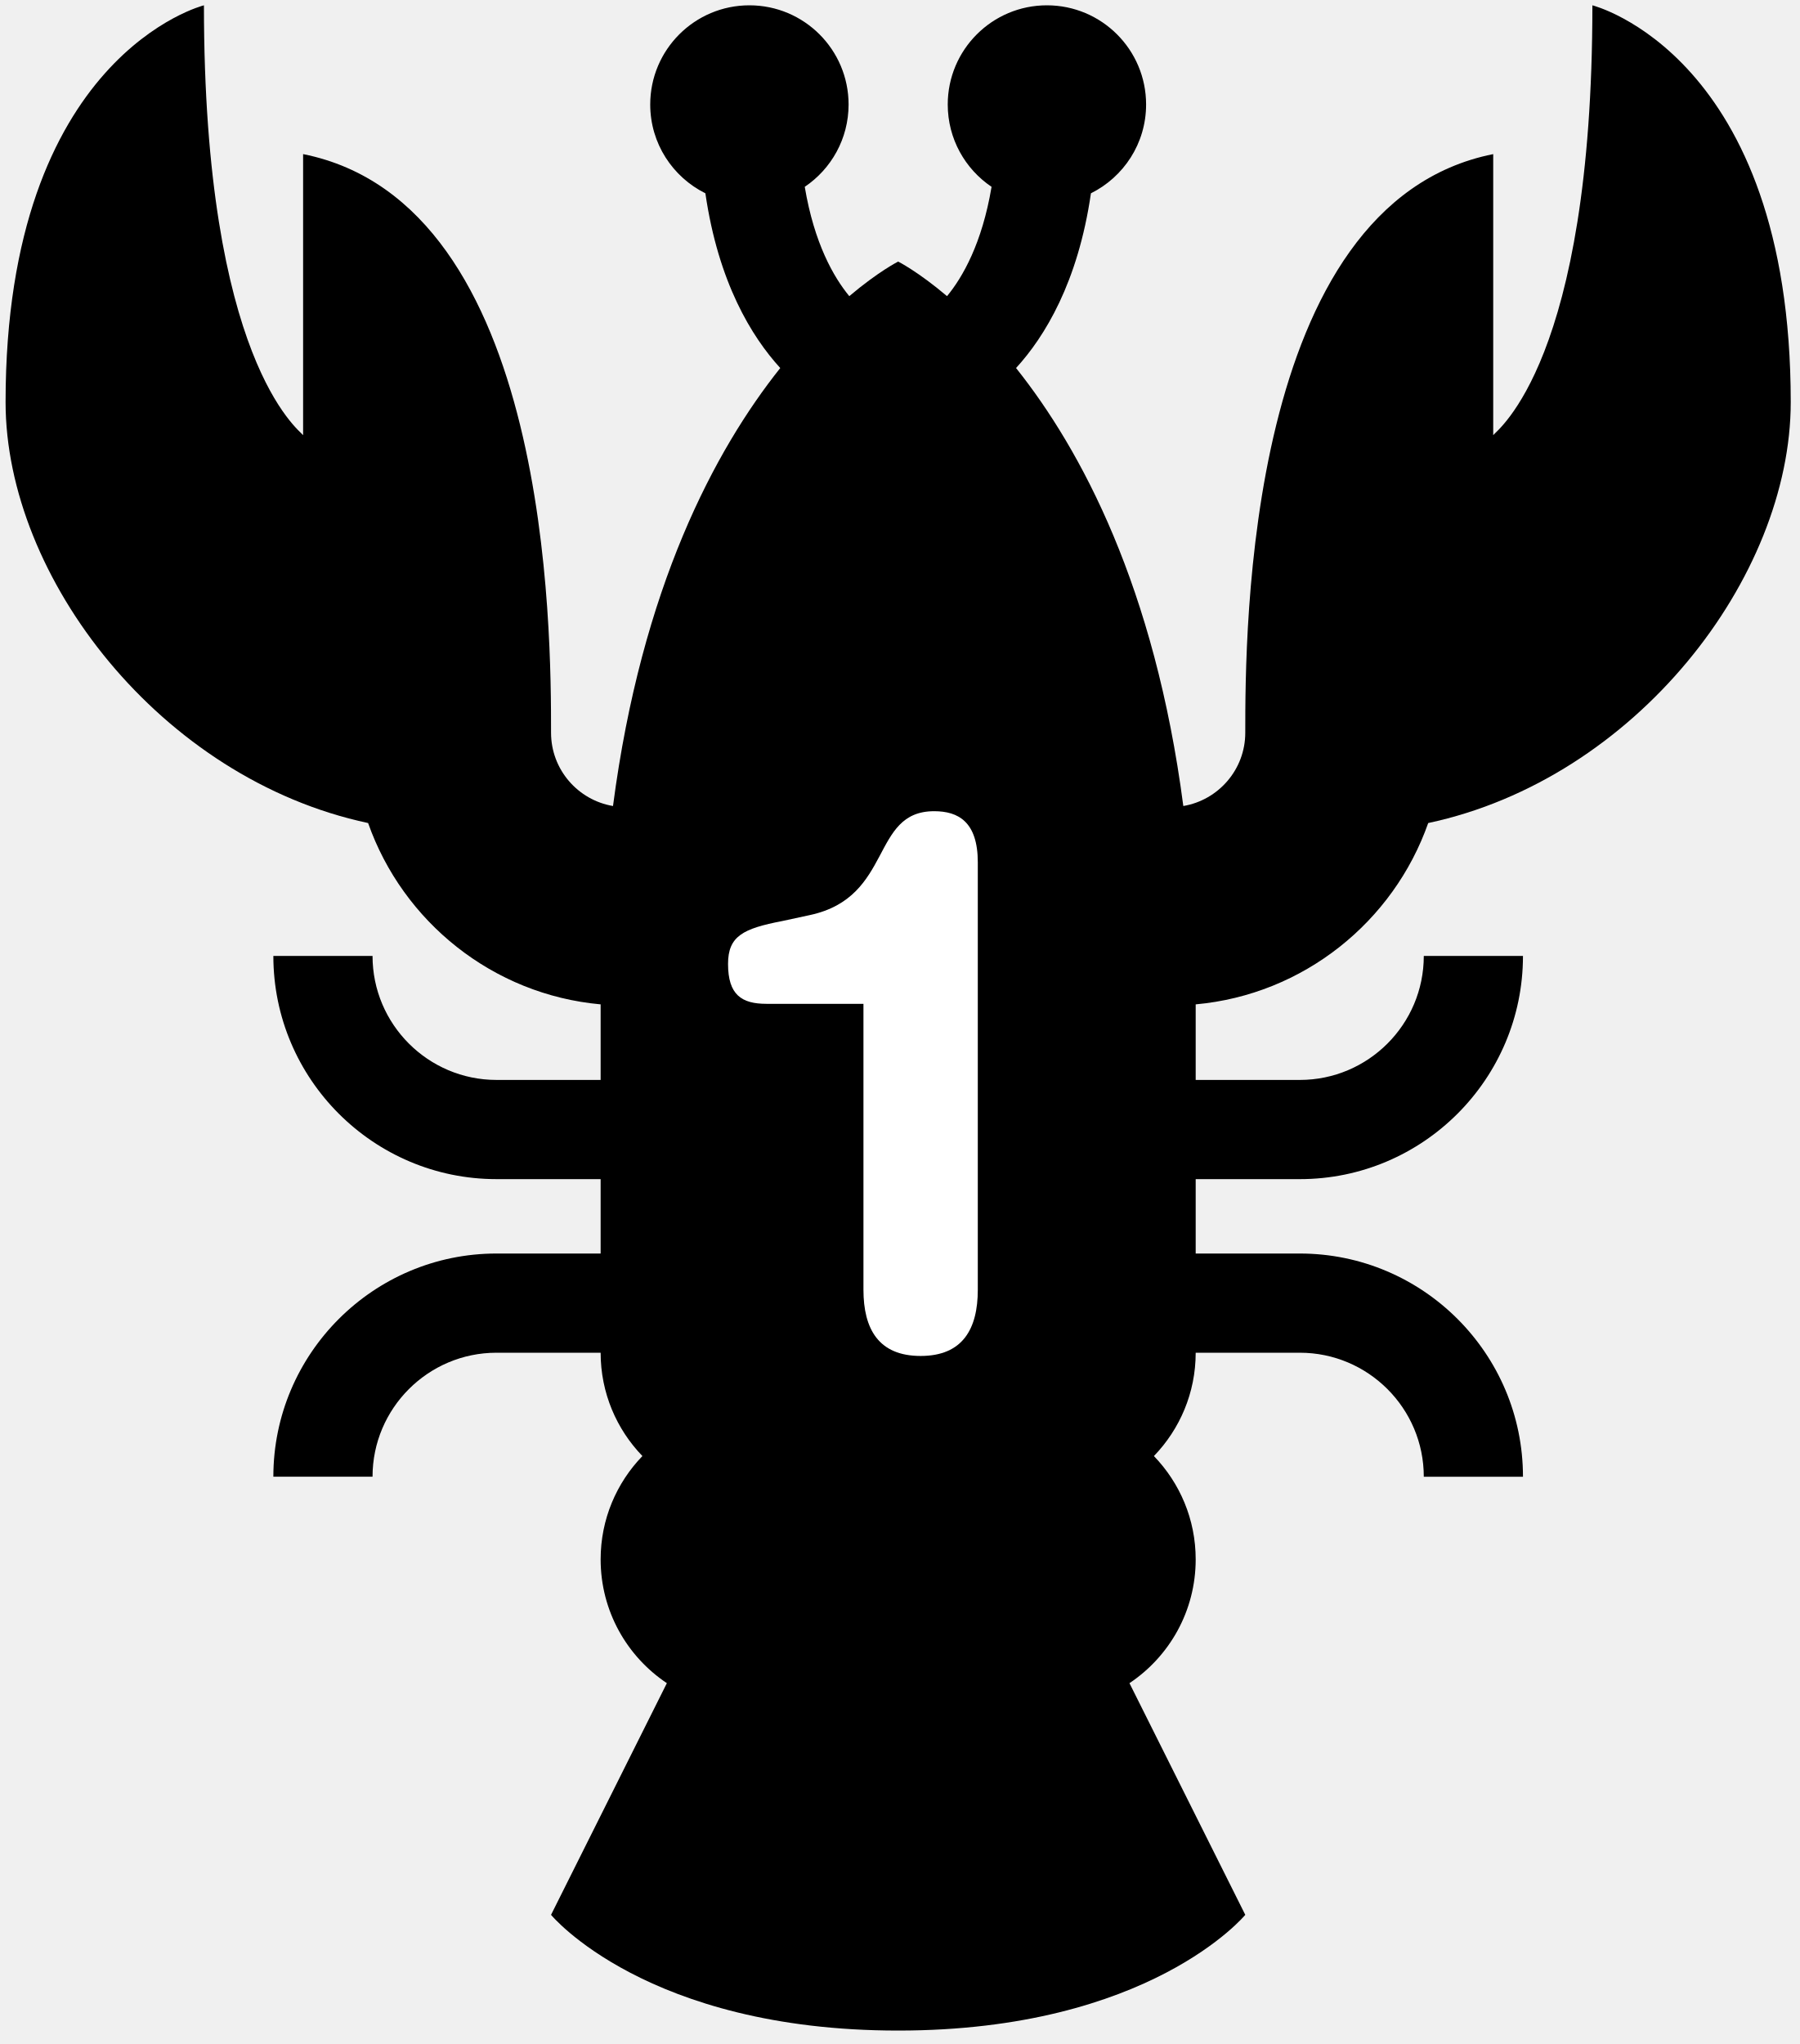
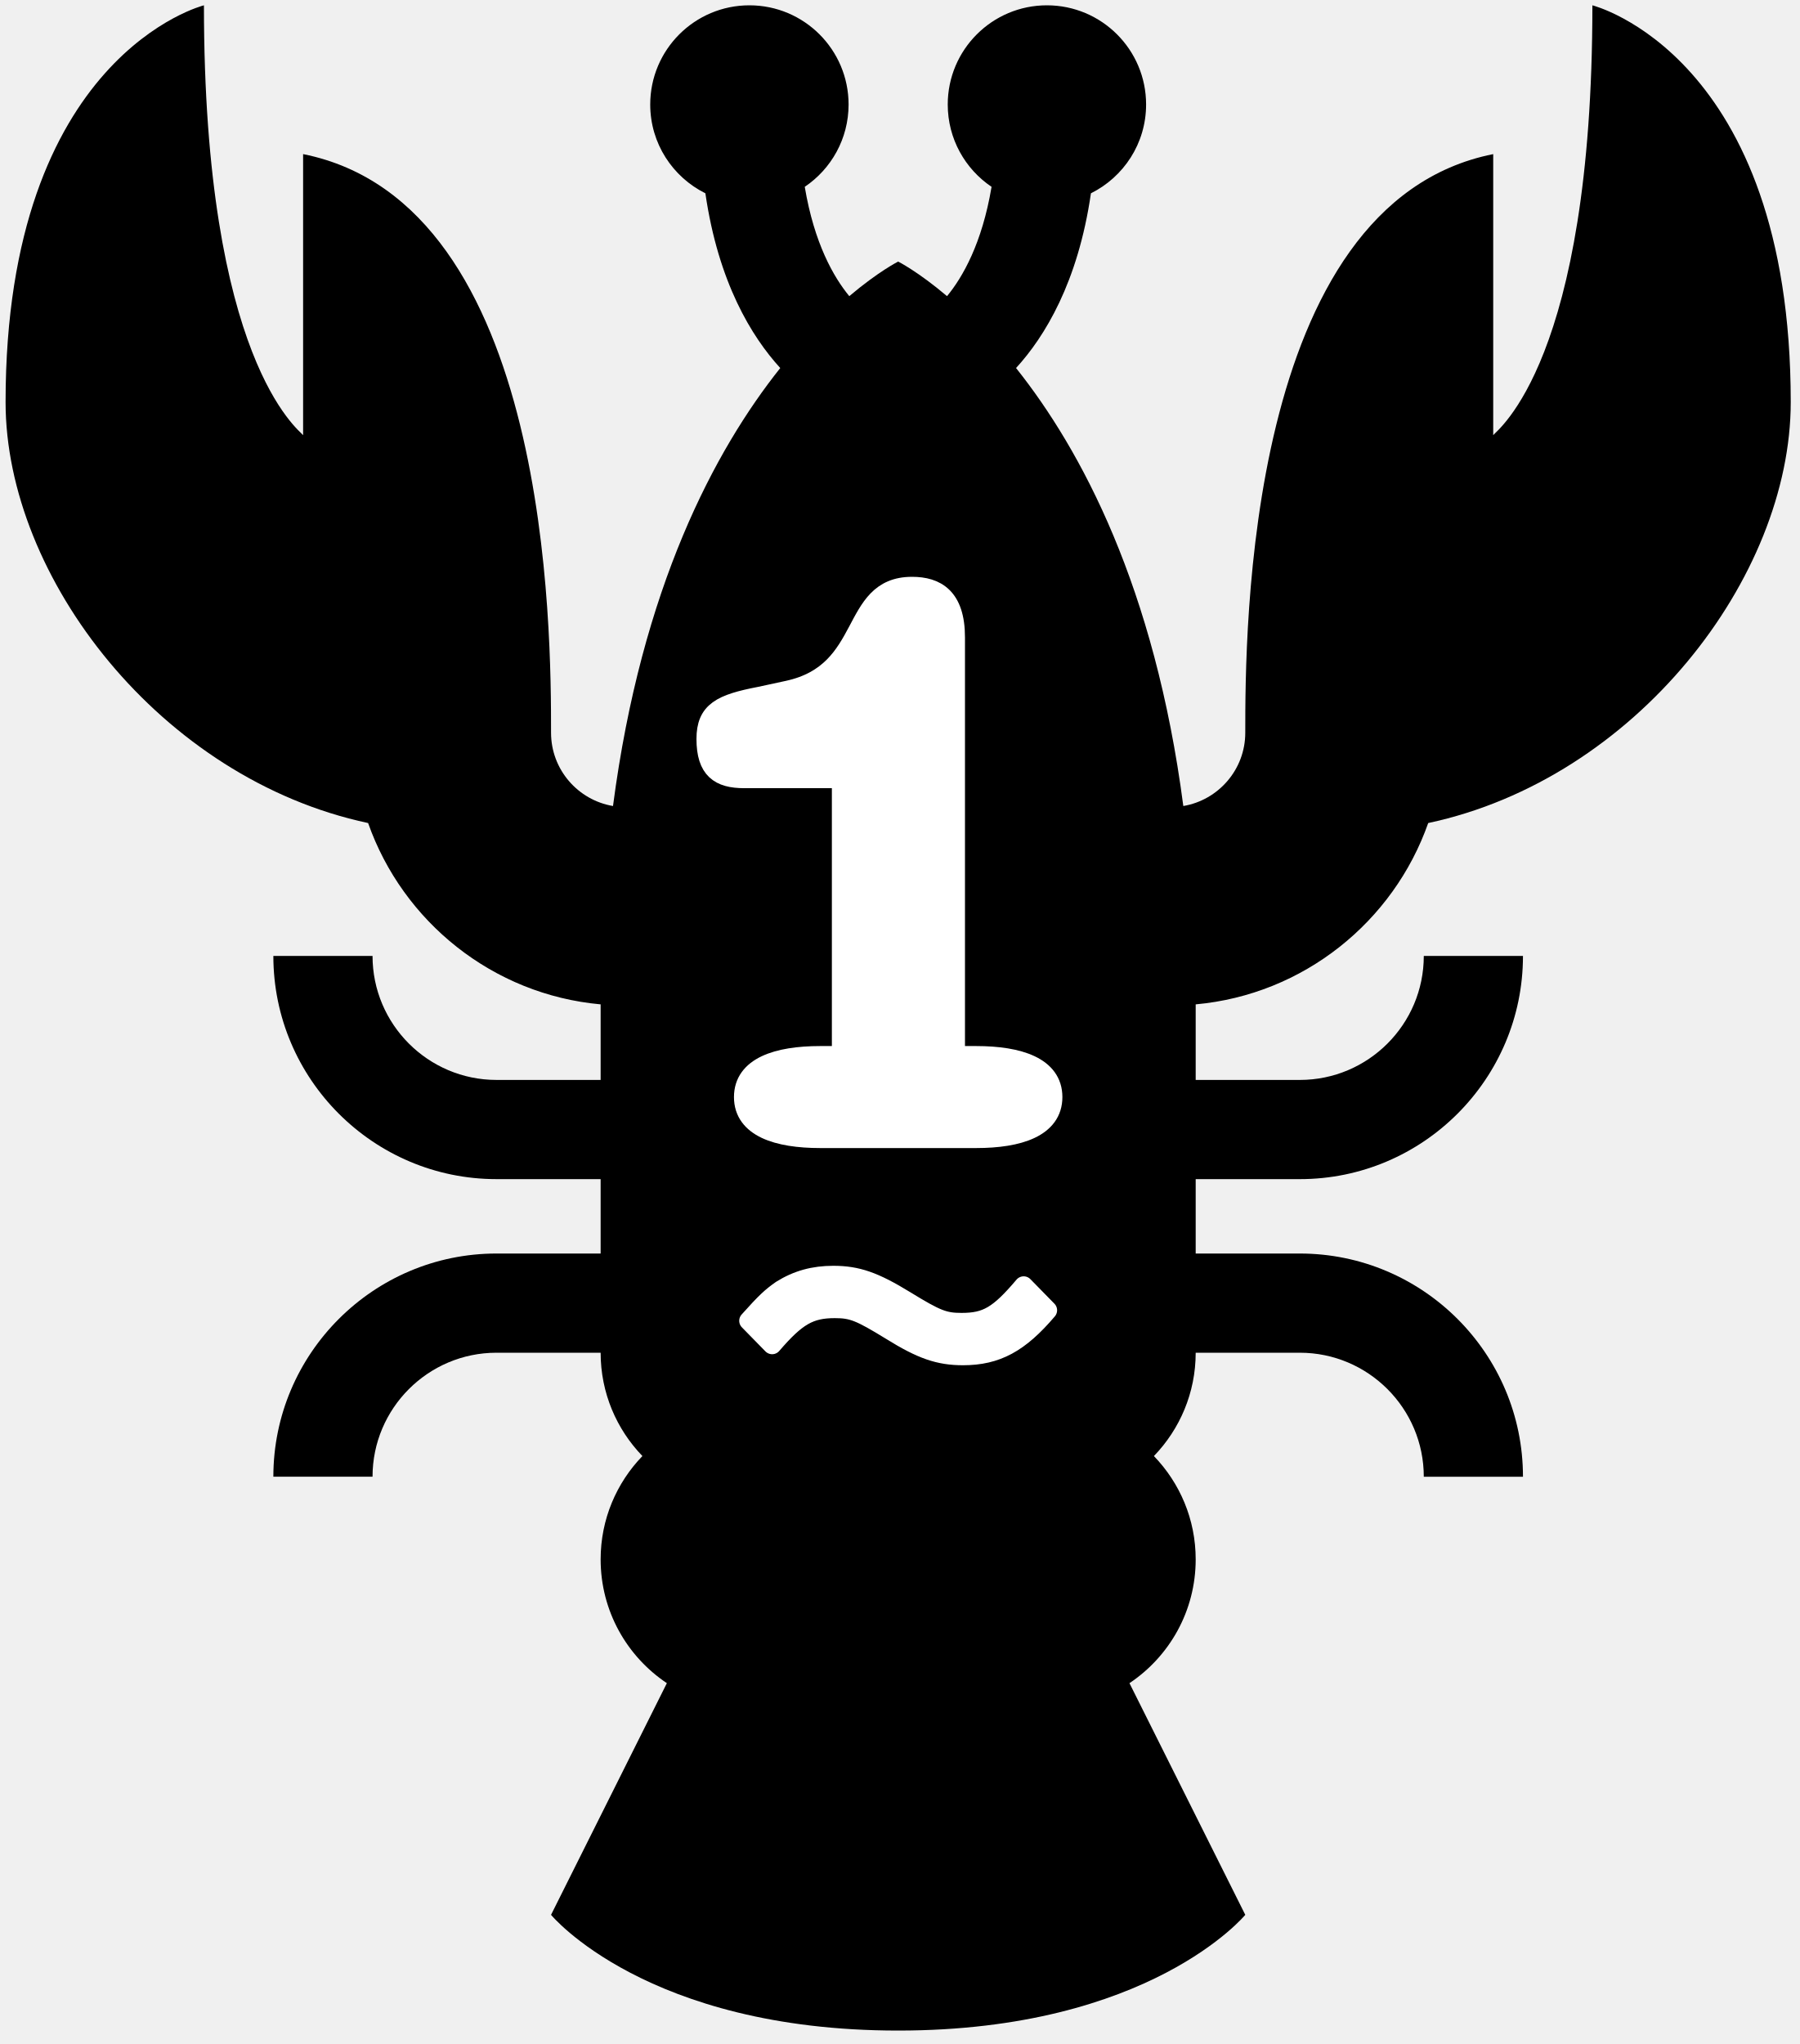
<svg xmlns="http://www.w3.org/2000/svg" width="100%" height="100%" viewBox="0 0 96 109" version="1.1" xml:space="preserve" style="fill-rule:evenodd;clip-rule:evenodd;stroke-linejoin:round;stroke-miterlimit:2;">
  <g id="XMLID_230_" transform="matrix(1.959185,0,0,1.959185,-352.0945,-345.7165)">
    <g transform="matrix(0.135,0,0,0.135,176.6041,176.604)">
      <path d="M311.056,164.871C352.876,155.959 384.165,115.376 384.165,80C384.165,10 344.165,0 344.165,0C344.165,71.666 324.949,85.621 324.165,86.666L324.165,30C274.165,40 274.165,126.666 274.165,146.667C274.165,154.082 268.751,160.242 261.671,161.44C255.896,117.287 241.088,89.637 227.942,73.131C233.712,66.82 240.43,55.879 243.041,37.902C249.627,34.63 254.165,27.853 254.165,20C254.165,8.955 245.21,0 234.165,0C223.119,0 214.165,8.955 214.165,20C214.165,26.912 217.671,33.003 223.002,36.596C221.086,48.016 217.162,54.829 214.022,58.638C208.133,53.657 204.166,51.667 204.166,51.667C204.166,51.667 200.198,53.657 194.31,58.638C191.169,54.829 187.246,48.016 185.33,36.596C190.66,33.003 194.167,26.911 194.167,20C194.167,8.955 185.212,0 174.167,0C163.121,0 154.167,8.955 154.167,20C154.167,27.854 158.704,34.63 165.291,37.902C167.901,55.879 174.62,66.819 180.39,73.131C167.244,89.637 152.437,117.287 146.661,161.44C139.581,160.242 134.167,154.082 134.167,146.667C134.167,126.667 134.167,40 84.167,30L84.167,86.666C83.383,85.621 64.167,71.666 64.167,0C64.167,0 24.167,10 24.167,80C24.167,115.377 55.456,155.96 97.276,164.871C104.278,184.769 122.411,199.459 144.169,201.429C144.169,201.509 144.167,201.586 144.167,201.666L144.167,216.666L123.167,216.666C109.382,216.666 98.167,205.451 98.167,191.666L78.167,191.666C78.167,216.479 98.354,236.666 123.167,236.666L144.167,236.666L144.167,251.666L123.167,251.666C98.354,251.666 78.167,271.853 78.167,296.666L98.167,296.666C98.167,282.881 109.382,271.666 123.167,271.666L144.167,271.666C144.167,279.761 147.38,287.102 152.592,292.499C147.38,297.896 144.167,305.236 144.167,313.332C144.167,323.742 149.471,332.91 157.522,338.29L134.166,385C134.166,385 153.379,408.333 204.166,408.333C254.953,408.333 274.166,385 274.166,385L250.812,338.291C258.863,332.911 264.166,323.743 264.166,313.333C264.166,305.237 260.953,297.897 255.741,292.5C260.953,287.103 264.166,279.762 264.166,271.667L285.166,271.667C298.951,271.667 310.166,282.882 310.166,296.667L330.166,296.667C330.166,271.854 309.98,251.667 285.166,251.667L264.166,251.667L264.166,236.667L285.166,236.667C309.98,236.667 330.166,216.48 330.166,191.667L310.166,191.667C310.166,205.452 298.951,216.667 285.166,216.667L264.166,216.667L264.166,201.667C264.166,201.587 264.164,201.509 264.164,201.43C285.923,199.459 304.054,184.77 311.056,164.871Z" style="fill-rule:nonzero;" />
    </g>
-     <g transform="matrix(1.706677,0,0,1.706677,-377.4683,-586.7556)">
-       <path d="M340.246,467.763C340.246,468.387 340.486,468.819 341.158,468.819C341.83,468.819 342.07,468.387 342.07,467.763L342.07,460.947C342.07,460.299 341.758,460.131 341.374,460.131C340.354,460.131 340.726,461.499 339.394,461.787L338.95,461.883C338.326,462.003 338.086,462.123 338.086,462.567C338.086,463.059 338.302,463.203 338.698,463.203L340.246,463.203L340.246,467.763Z" style="fill:white;fill-rule:nonzero;" />
-     </g>
  </g>
+   <g transform="matrix(1,0,0,1,-1,0)">
+     <path d="M45.87,56.283L45.87,41.531L40.694,41.531C39.37,41.531 38.648,41.05 38.648,39.405C38.648,37.92 39.45,37.519 41.536,37.118L43.021,36.797C47.475,35.834 46.231,31.26 49.642,31.26C50.926,31.26 51.969,31.821 51.969,33.988L51.969,56.283L53.073,56.283C55.346,56.283 57.165,56.862 57.165,58.503C57.165,60.143 55.346,60.722 53.073,60.722L44.739,60.722C42.466,60.722 40.648,60.143 40.648,58.503C40.648,56.862 42.466,56.283 44.739,56.283L45.87,56.283Z" style="fill:white;stroke:white;stroke-width:1px;" />
+   </g>
+   <path id="Inshore" d="M41.184,71.716C42.494,70.193 43.188,69.792 44.525,69.792C45.46,69.792 45.861,69.952 47.518,70.968C49.148,71.983 50.084,72.304 51.366,72.304C53.157,72.304 54.386,71.636 55.883,69.872L54.6,68.562C53.264,70.139 52.623,70.513 51.286,70.513C50.351,70.513 49.95,70.353 48.293,69.337C46.636,68.322 45.727,68.001 44.445,68.001C43.402,68.001 42.52,68.242 41.665,68.776C41.131,69.15 40.837,69.418 39.928,70.433L41.184,71.716Z" style="fill:white;fill-rule:nonzero;stroke:white;stroke-width:1px;" />
</svg>
